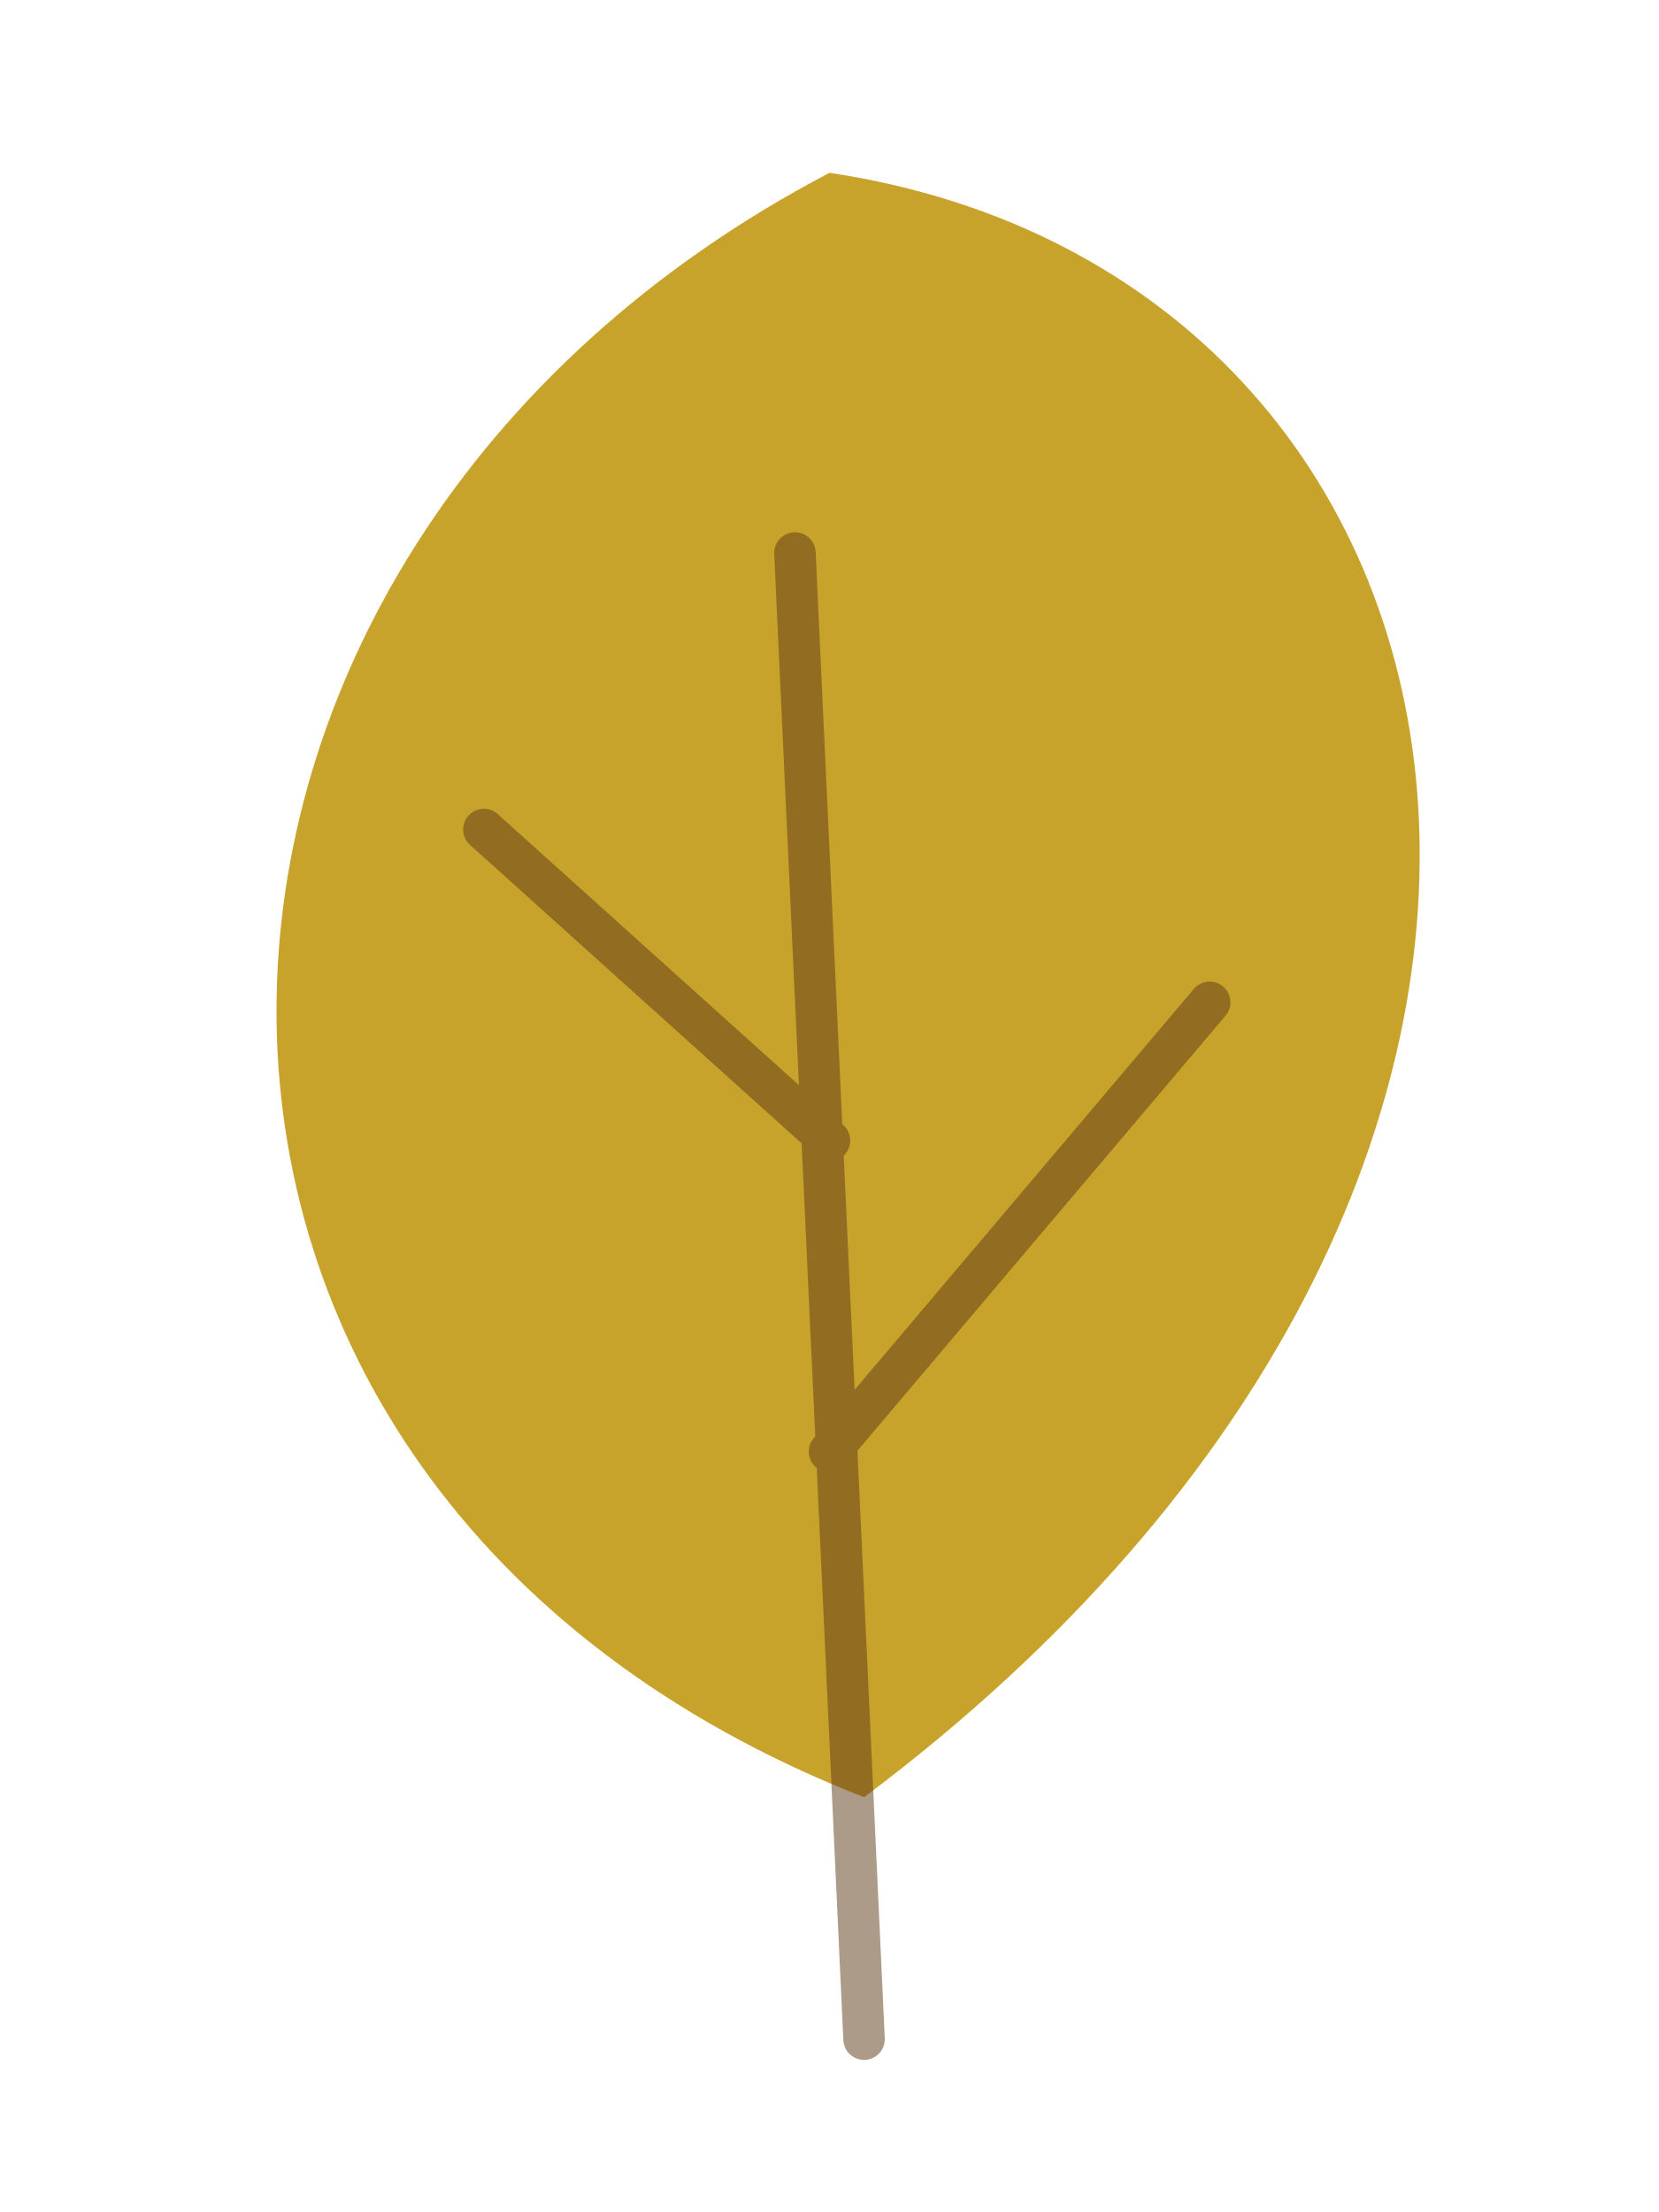
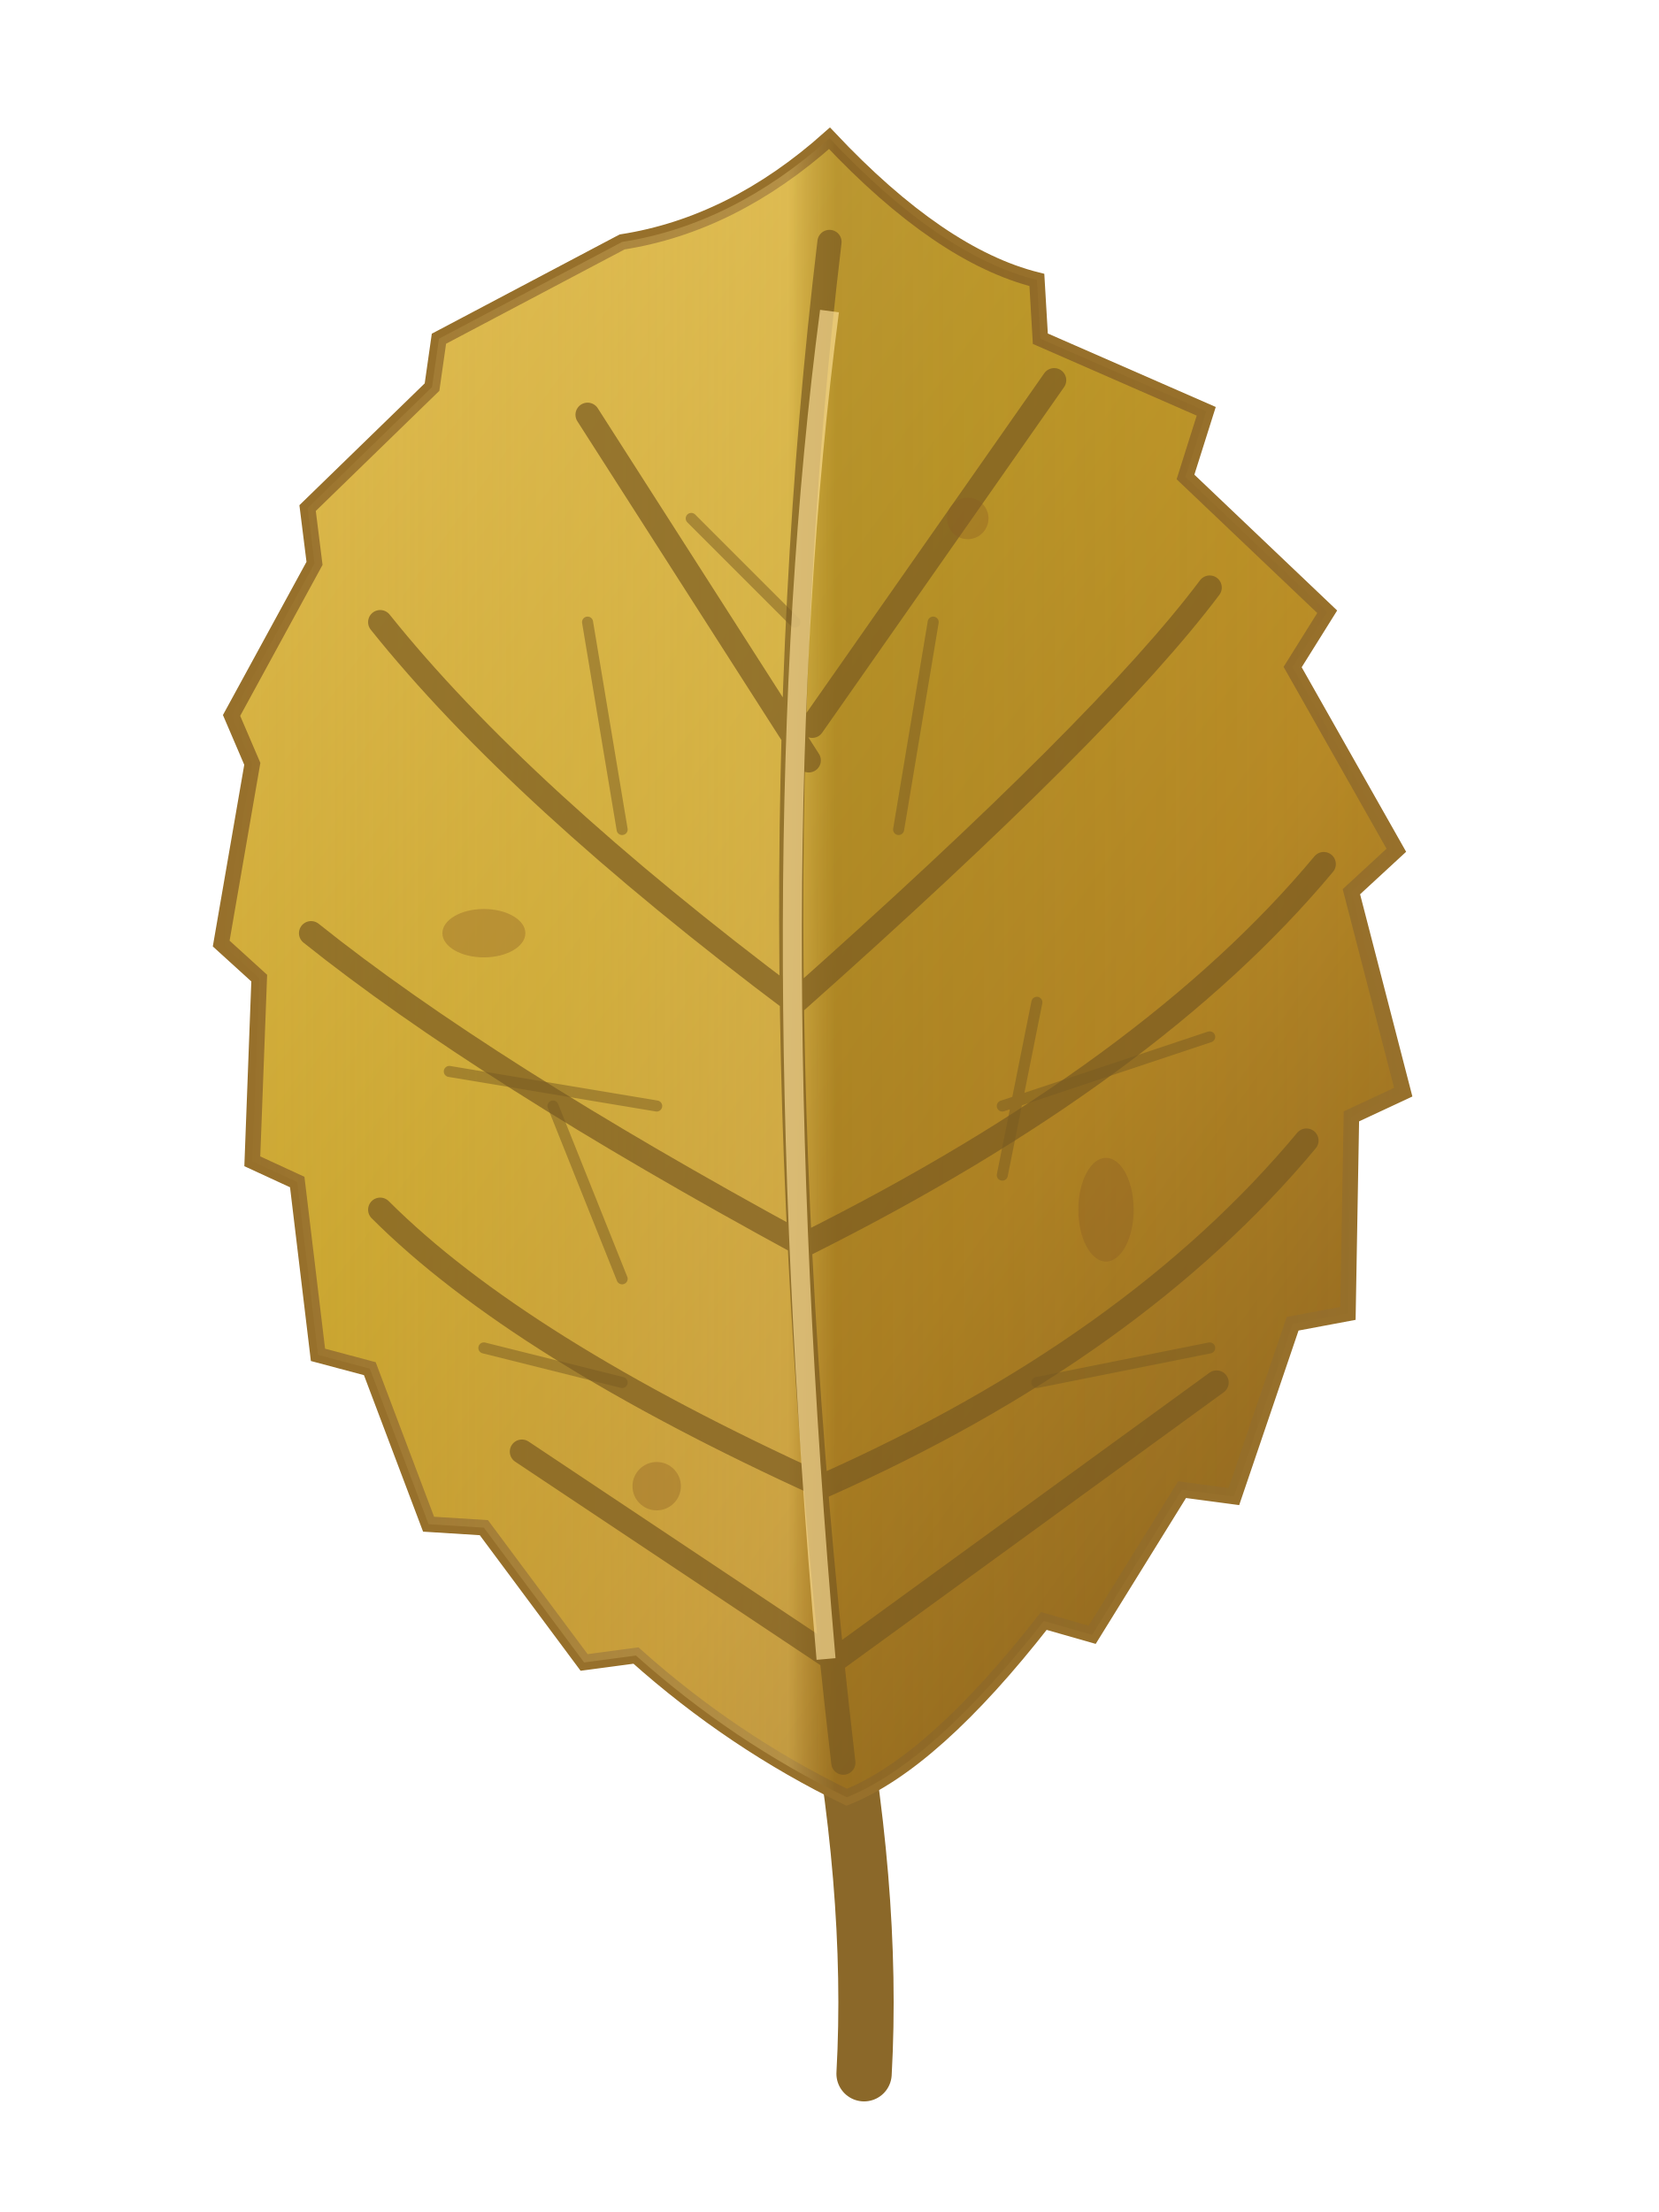
<svg xmlns="http://www.w3.org/2000/svg" viewBox="0 0 48 64">
-   <path fill="#c8a32c" d="M24 5C44 8 49 34 25 52 2 43 3 16 24 5Z" />
-   <path d="M25 59 23 16M24 33 14 24M24 42 35 29" fill="none" stroke="#5c3917" stroke-opacity=".5" stroke-width="1.2" stroke-linecap="round" />
+   <defs>
+     <linearGradient id="blade" x1="0" y1="0" x2="1" y2="1">
+       <stop stop-color="#e2be54" />
+       <stop offset=".4" stop-color="#c8a32c" />
+       <stop offset=".65" stop-color="#b98b26" />
+       <stop offset="1" stop-color="#80571e" />
+     </linearGradient>
+     <linearGradient id="fold">
+       <stop stop-color="#f9db86" stop-opacity="0" />
+       <stop offset=".48" stop-color="#f9db86" stop-opacity=".3" />
+       <stop offset=".52" stop-color="#6d4b13" stop-opacity=".22" />
+       <stop offset="1" stop-color="#6d4b13" stop-opacity="0" />
+     </linearGradient>
+     <path id="shape" d="M24 4q3.2 3.4 6 4.1l.1 1.7 4.8 2.1-.6 1.9 4.1 3.9-1 1.6 3 5.3-1.3 1.2 1.5 5.8-1.5.7-.1 5.7-1.6.3-1.7 5-1.5-.2-2.6 4.2-1.4-.4Q27 51 24.5 52q-3.3-1.6-6.1-4.1l-1.5.2-2.9-3.9-1.6-.1-1.7-4.5-1.5-.4-.6-5-1.3-.6.2-5.3-1.1-1 .9-5.2-.6-1.4 2.4-4.4-.2-1.6 3.6-3.5.2-1.4 5.3-2.8Q21.2 6.5 24 4Z" />
+   </defs>
+   <path d="M24 48q1.3 6.6 1 12" fill="none" stroke="#8b6829" stroke-width="1.6" stroke-linecap="round" />
+   <use href="#shape" fill="url(#blade)" stroke="#97702b" stroke-width=".45" />
+   <use href="#shape" fill="url(#fold)" />
+   <g fill="none" stroke="#795a22" stroke-linecap="round">
+     <path d="M24.4 51Q21.6 27 24 7M23.4 22 17 12M23 29Q15 23 11 18M23.2 36Q14 31 9 27M23.8 43Q15 39 11 35M24.1 48l-9-6M23.5 21l7-10M23 29q9-8 12-12M23.3 36q10-5 15-11M23.8 43q9-4 14-10M24.2 48l11-8" stroke-width=".7" stroke-opacity=".7" />
+     <path d="m18 24-1-6m2 14-6-1m5 9-4-1m12-15 1-6m2 14 6-2m-5 10 5-1m-17-2-2-5m13 2 1-5m-7-11-3-3" stroke-width=".32" stroke-opacity=".5" />
+   </g>
+   <path d="M23.9 48Q21.9 25 24 9" fill="none" stroke="#ffe29a" stroke-opacity=".65" stroke-width=".55" />
+   <g fill="#8a5b23" opacity=".35">
+     <ellipse cx="14" cy="27" rx="1.2" ry=".7" />
+     <ellipse cx="32" cy="35" rx=".8" ry="1.5" />
+     <circle cx="19" cy="43" r=".7" />
+     <circle cx="28" cy="15" r=".6" />
+   </g>
</svg>
